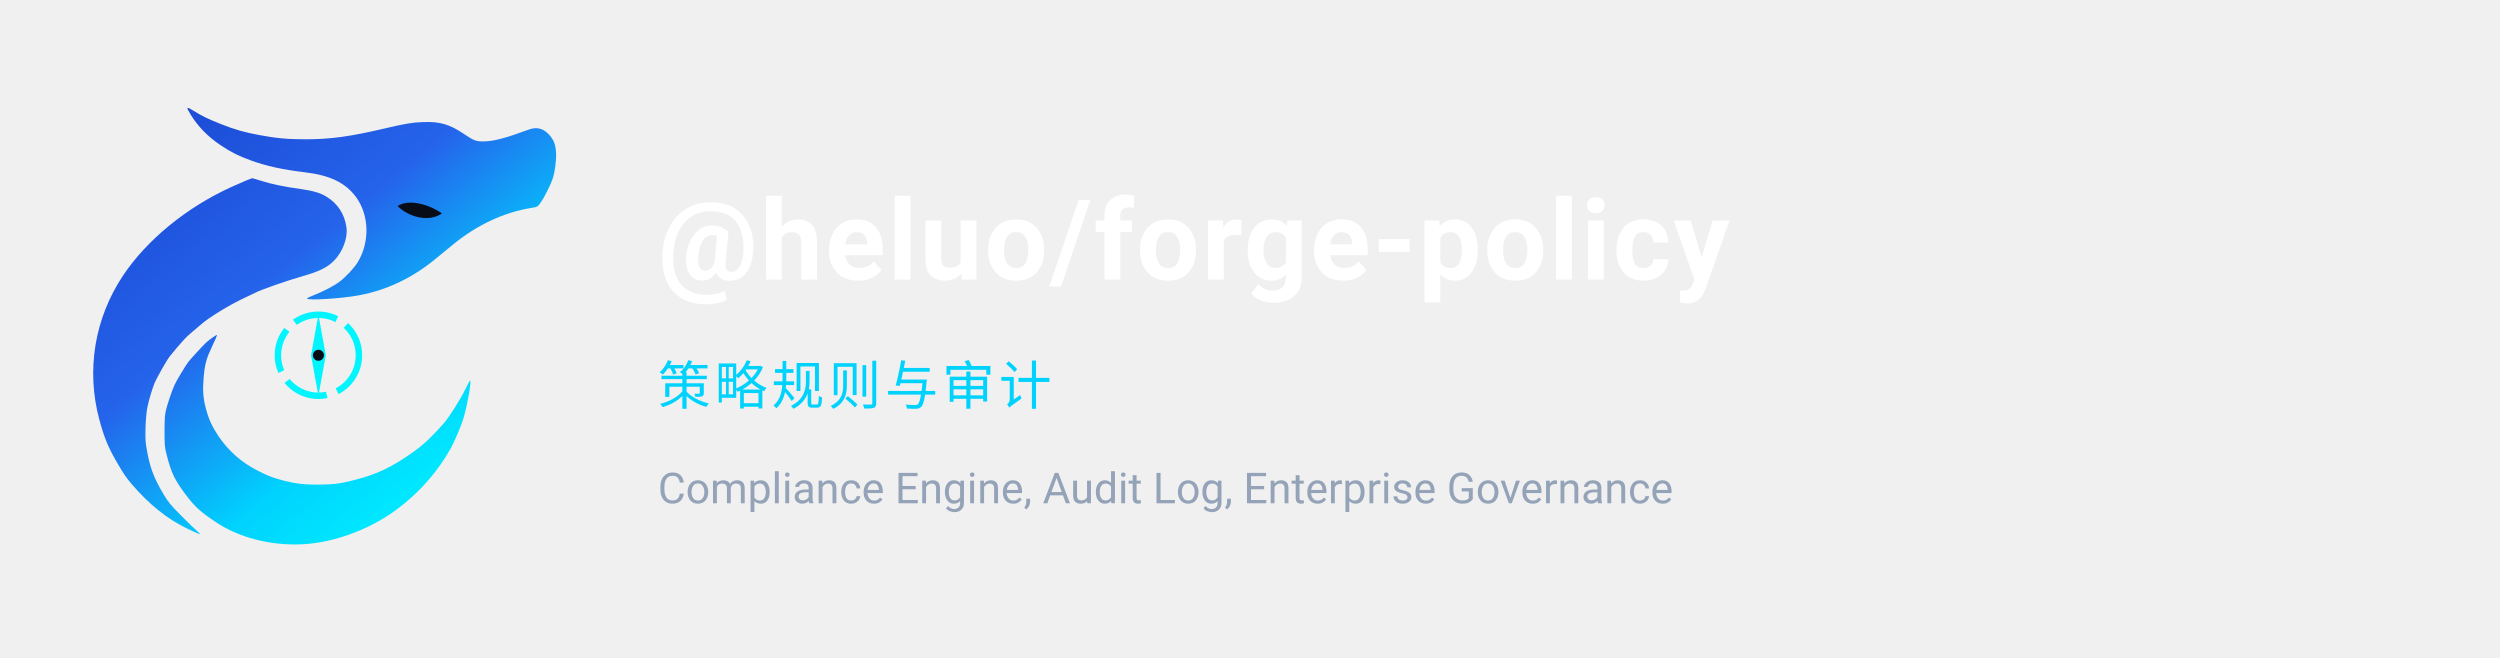
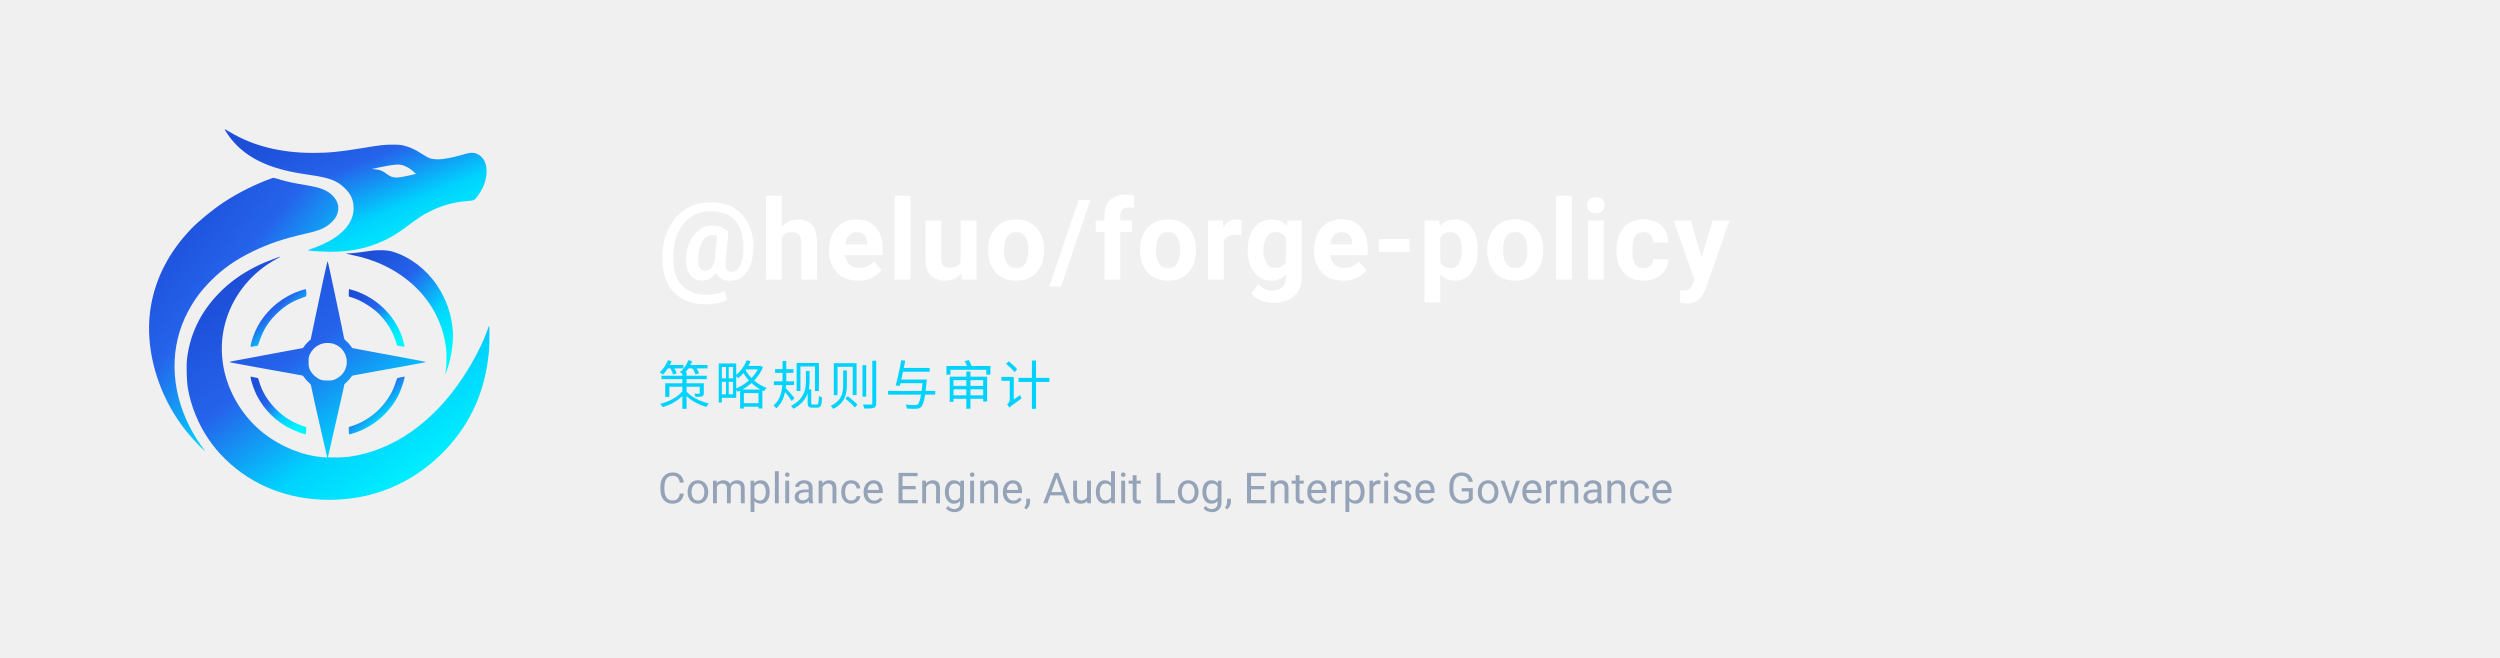
<svg xmlns="http://www.w3.org/2000/svg" width="760" height="200" viewBox="0 0 760 200" role="img" aria-label="forge-policy 组件图文标识">
  <defs>
    <linearGradient id="cyberLongGrad" x1="15%" y1="90%" x2="85%" y2="10%">
      <stop offset="0%" stop-color="#1D4ED8" />
      <stop offset="35%" stop-color="#2563EB" />
      <stop offset="70%" stop-color="#00D2FE" />
      <stop offset="100%" stop-color="#00F5FF" />
    </linearGradient>
-     <radialGradient id="squircleBg" cx="50%" cy="30%" r="80%">
-       <stop offset="0%" stop-color="#141F38" />
-       <stop offset="60%" stop-color="#0B1224" />
-       <stop offset="100%" stop-color="#050811" />
-     </radialGradient>
-     <radialGradient id="ambientGlow" cx="50%" cy="50%" r="50%">
-       <stop offset="0%" stop-color="#00F5FF" stop-opacity="0.28" />
-       <stop offset="100%" stop-color="#1D4ED8" stop-opacity="0.0" />
-     </radialGradient>
  </defs>
-   <g transform="translate(10, 10) scale(0.56)">
-     <g transform="translate(0, 0)">
-       <g transform="translate(160, 160) scale(0.04241491, -0.04241491) translate(-5153.5, 23.5)" fill="url(#cyberLongGrad)">
-         <path d="m3441 2750 c102 -64 184 -104 339 -165 183 -73 304 -108 500 -144 215 -41 361 -54 600 -54 312 1 562 35 1000 138 262 61 353 77 486 82 220 10 346 -26 531 -151 129 -87 153 -96 251 -96 125 0 279 40 579 151 103 38 185 17 259 -63 62 -67 85 -127 91 -233 5 -95 -14 -245 -43 -332 -25 -76 -109 -243 -153 -305 -41 -56 -41 -56 -113 -68 -349 -55 -696 -215 -1001 -463 -56 -45 -156 -127 -222 -182 -296 -247 -626 -406 -986 -474 -219 -42 -669 -70 -669 -42 0 5 37 24 82 41 121 47 265 122 335 175 78 58 187 176 232 249 157 260 147 604 -23 835 -136 183 -333 278 -656 316 -283 34 -489 79 -690 152 -157 57 -246 101 -384 193 -162 107 -292 240 -387 395 -60 99 -55 105 42 45z m864 -895 c126 -41 297 -76 500 -104 166 -24 249 -48 330 -96 148 -89 238 -228 260 -400 17 -136 -51 -313 -162 -424 -88 -87 -187 -135 -399 -196 -206 -58 -541 -176 -611 -214 -10 -6 -72 -35 -138 -66 -191 -89 -457 -252 -557 -342 -30 -26 -87 -75 -127 -108 -61 -51 -129 -125 -268 -296 -34 -41 -170 -280 -194 -341 -34 -86 -70 -207 -91 -303 -24 -113 -35 -390 -19 -490 44 -276 91 -408 229 -639 58 -95 89 -133 222 -267 85 -86 178 -175 205 -198 65 -56 41 -49 -140 39 -246 120 -477 305 -696 560 -71 82 -108 137 -191 280 -114 196 -167 325 -228 555 -168 629 -59 1290 303 1835 304 458 820 880 1392 1138 125 57 251 110 265 111 3 0 55 -15 115 -34z m-629 -2116 c-76 -161 -95 -231 -110 -409 -13 -158 -6 -256 29 -387 36 -138 78 -230 158 -350 130 -195 301 -345 517 -453 138 -69 177 -84 335 -125 140 -36 256 -49 430 -48 189 1 272 11 460 59 293 74 485 166 770 370 121 87 244 204 382 364 64 75 207 301 264 418 33 67 62 122 66 122 20 0 -32 -303 -82 -473 -27 -96 -117 -309 -169 -401 -196 -350 -497 -666 -836 -877 -330 -205 -724 -331 -1074 -346 -402 -16 -798 87 -1093 284 -196 131 -268 196 -376 339 -150 197 -195 291 -254 524 -25 96 -27 122 -27 300 0 148 4 212 17 266 19 80 76 249 111 327 22 50 142 250 176 294 30 39 184 206 226 246 50 46 138 107 142 98 1 -4 -26 -68 -62 -142z" />
+   <g transform="translate(10 10) scale(0.56)">
+     <g transform="scale(0.2551834)">
+       <g transform="translate(0,1254) scale(0.1,-0.1)" fill="url(#cyberLongGrad)">
+         <path d="M4080 10494 c0 -15 47 -92 100 -163 248 -335 617 -565 1120 -699 163 -44 333 -76 580 -112 440 -63 589 -120 761 -290 130 -128 184 -255 182 -430 -4 -343 -309 -642 -852 -837 -131 -46 -134 -48 -95 -54 21 -4 131 -13 244 -19 528 -32 967 46 1375 244 165 80 287 158 501 318 214 160 296 213 456 293 253 126 502 195 783 217 160 13 156 11 234 118 138 189 199 390 179 590 -10 98 -52 183 -118 243 -92 83 -184 96 -346 48 -345 -102 -573 -133 -717 -95 -41 10 -97 39 -174 89 -153 99 -260 150 -379 181 -86 23 -120 26 -259 27 -174 0 -268 -10 -644 -73 -507 -83 -714 -103 -1066 -103 -677 2 -1265 150 -1747 440 -65 39 -118 69 -118 67z m3791 -770 c68 -20 158 -74 226 -136 l53 -47 -38 -10 c-20 -6 -107 -24 -192 -42 -217 -44 -276 -36 -397 54 -87 65 -135 84 -238 94 l-79 8 229 47 c252 51 347 58 436 32z" />
+         <path d="M5085 9448 c-339 -119 -720 -309 -1025 -511 -233 -154 -539 -404 -696 -569 -465 -486 -750 -1036 -854 -1642 -61 -357 -50 -745 30 -1126 142 -672 463 -1280 939 -1780 145 -152 233 -224 145 -119 -70 84 -204 296 -283 449 -427 827 -438 1737 -29 2485 137 252 275 434 492 650 247 246 506 427 861 600 348 171 668 278 1155 389 222 50 320 85 425 150 83 53 175 146 209 214 80 161 50 318 -87 449 -114 110 -253 163 -553 213 -246 40 -399 73 -548 117 -154 45 -146 44 -181 31z" />
+         <path d="M7165 7900 c-164 -26 -382 -50 -451 -50 -32 0 -55 -3 -52 -6 4 -3 60 -16 125 -29 452 -88 852 -269 1182 -533 455 -364 734 -847 816 -1413 22 -157 17 -439 -10 -569 -12 -55 16 8 51 115 76 232 124 565 110 760 -28 377 -135 689 -339 995 -229 342 -577 606 -943 716 -121 36 -315 42 -489 14z" />
+         <path d="M5190 7758 c-225 -85 -327 -128 -452 -191 -314 -159 -564 -341 -790 -575 -384 -399 -607 -862 -669 -1386 -17 -145 -7 -490 19 -636 66 -368 212 -731 421 -1046 122 -183 221 -302 382 -459 573 -559 1343 -858 2204 -858 923 0 1753 343 2405 994 515 514 838 1147 954 1869 30 186 44 325 47 480 4 173 0 364 -7 357 -4 -3 -17 -37 -30 -75 -93 -276 -297 -674 -520 -1012 -635 -965 -1489 -1564 -2421 -1696 -126 -17 -459 -24 -456 -9 0 6 20 91 43 190 23 99 52 227 65 285 13 58 42 186 65 285 23 99 72 318 110 486 l68 306 52 49 c29 27 65 68 81 91 22 31 38 44 62 48 17 3 219 39 447 81 228 41 523 95 655 118 374 68 435 80 435 86 0 3 -206 43 -458 89 -251 46 -604 112 -784 145 l-327 62 -32 47 c-17 26 -55 67 -84 92 -43 38 -54 53 -59 88 -6 39 -90 443 -185 887 -22 102 -65 307 -97 455 -31 149 -60 274 -64 278 -7 8 -145 -625 -311 -1426 l-49 -238 -58 -54 c-32 -29 -67 -70 -78 -90 -10 -20 -28 -38 -39 -41 -21 -4 -223 -42 -670 -124 -154 -28 -356 -66 -450 -85 -93 -18 -228 -43 -300 -55 -71 -13 -133 -26 -138 -30 -6 -5 186 -42 708 -136 72 -12 281 -50 465 -83 184 -34 349 -63 366 -66 24 -4 40 -18 68 -60 21 -30 58 -70 82 -90 24 -20 46 -46 49 -58 55 -264 87 -406 135 -617 46 -199 139 -606 206 -899 l5 -24 -93 7 c-428 32 -903 226 -1268 516 -406 324 -697 779 -821 1285 -73 299 -80 628 -19 922 117 565 451 1056 941 1385 53 35 133 83 178 107 74 38 94 52 74 50 -5 0 -33 -10 -63 -21z m1200 -1830 c183 -55 303 -232 287 -423 -12 -142 -100 -264 -235 -328 -62 -30 -75 -32 -172 -32 -87 0 -115 4 -163 23 -82 33 -176 123 -213 204 -26 57 -29 73 -29 168 0 97 2 110 31 170 73 154 236 248 404 233 30 -2 71 -9 90 -15z" />
+         <path d="M5695 7059 c-481 -160 -869 -544 -1020 -1010 -37 -116 -53 -189 -39 -188 5 0 41 6 79 13 l70 12 41 114 c81 230 177 383 344 551 165 165 332 273 536 344 50 17 96 35 102 39 22 13 11 157 -12 155 -6 0 -51 -14 -101 -30z" />
+         <path d="M6720 7011 l0 -79 68 -21 c166 -50 400 -188 544 -321 179 -165 334 -413 394 -631 9 -35 19 -66 20 -68 5 -5 157 -31 161 -27 2 1 -8 45 -21 97 -128 503 -526 923 -1039 1094 -58 19 -110 35 -116 35 -7 0 -11 -27 -11 -79z" />
+         <path d="M4634 5189 c12 -75 78 -259 127 -357 162 -317 413 -564 732 -718 115 -55 303 -122 313 -111 3 3 7 38 8 77 l1 72 -90 32 c-202 73 -376 179 -522 320 -193 184 -318 382 -388 611 l-25 82 -63 12 c-34 7 -71 15 -81 18 -17 5 -18 1 -12 -38z" />
+         <path d="M7826 5214 c-39 -8 -73 -17 -76 -21 -4 -5 -19 -46 -34 -92 -117 -366 -394 -680 -753 -854 -50 -25 -126 -55 -167 -68 l-76 -24 0 -77 c0 -60 3 -78 14 -78 8 0 56 14 107 30 406 133 747 427 939 809 62 125 147 393 123 390 -4 -1 -39 -8 -77 -15z" />
      </g>
-       <path d="M 198 94 C 204 90 215 93 222 98 C 215 103 204 100 198 94 Z" transform="translate(160, 160) scale(1.0) translate(-160, -160)" fill="#070C16" />
-     </g>
-     <g transform="translate(155, 175)">
-       <circle cx="0" cy="0" r="22" stroke="#00F5FF" stroke-width="3.5" fill="none" stroke-dasharray="24 6" />
-       <polygon points="0,-22 4,0 0,22 -4,0" fill="#00F5FF" />
-       <circle cx="0" cy="0" r="3" fill="#070C16" />
    </g>
  </g>
  <g transform="translate(200, 85)">
    <text font-family="-apple-system, BlinkMacSystemFont, 'Segoe UI', Roboto, 'PingFang SC', sans-serif" font-size="34" font-weight="700" fill="#FFFFFF" letter-spacing="0.02em">
          @heluo/forge-policy
        </text>
    <text y="38" font-family="-apple-system, BlinkMacSystemFont, 'Segoe UI', Roboto, 'PingFang SC', sans-serif" font-size="16" font-weight="500" fill="#00D2FE" letter-spacing="0.08em">
          策略规则与审计
        </text>
    <text y="68" font-family="-apple-system, BlinkMacSystemFont, 'Segoe UI', Roboto, 'PingFang SC', sans-serif" font-size="13" font-weight="400" fill="#94A3B8">
          Compliance Engine, Audit Log, Enterprise Governance
        </text>
  </g>
</svg>
